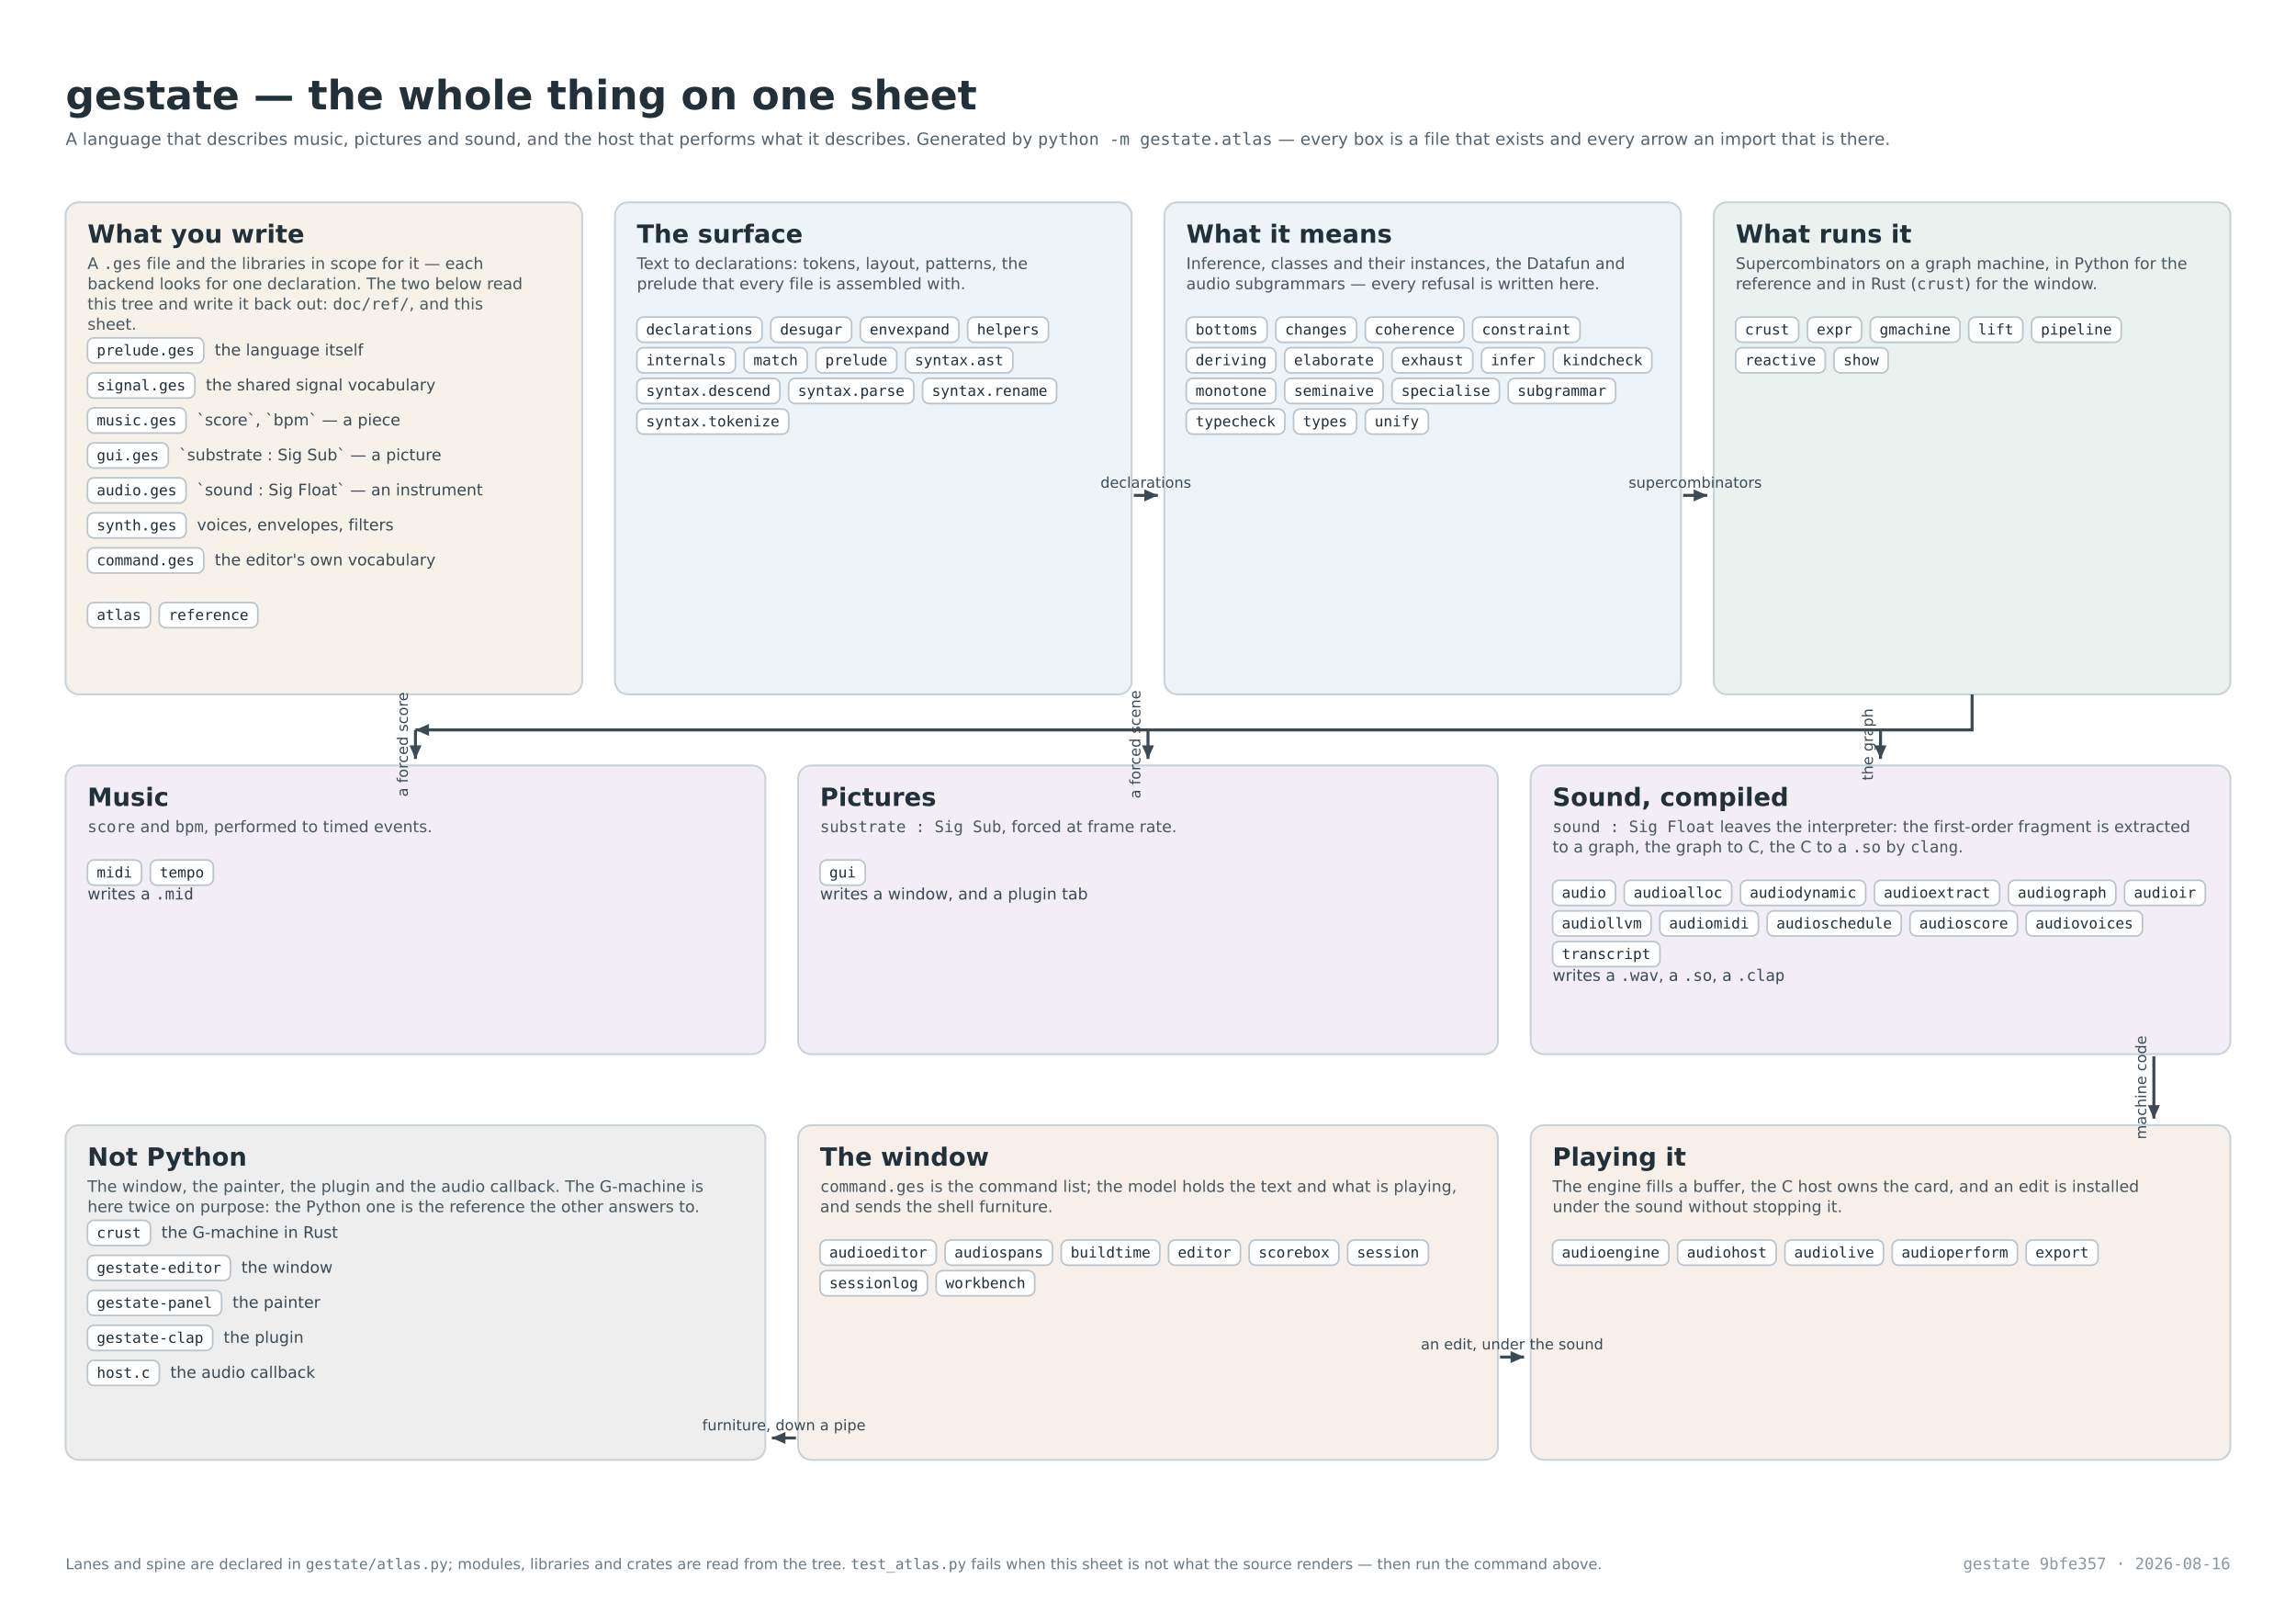
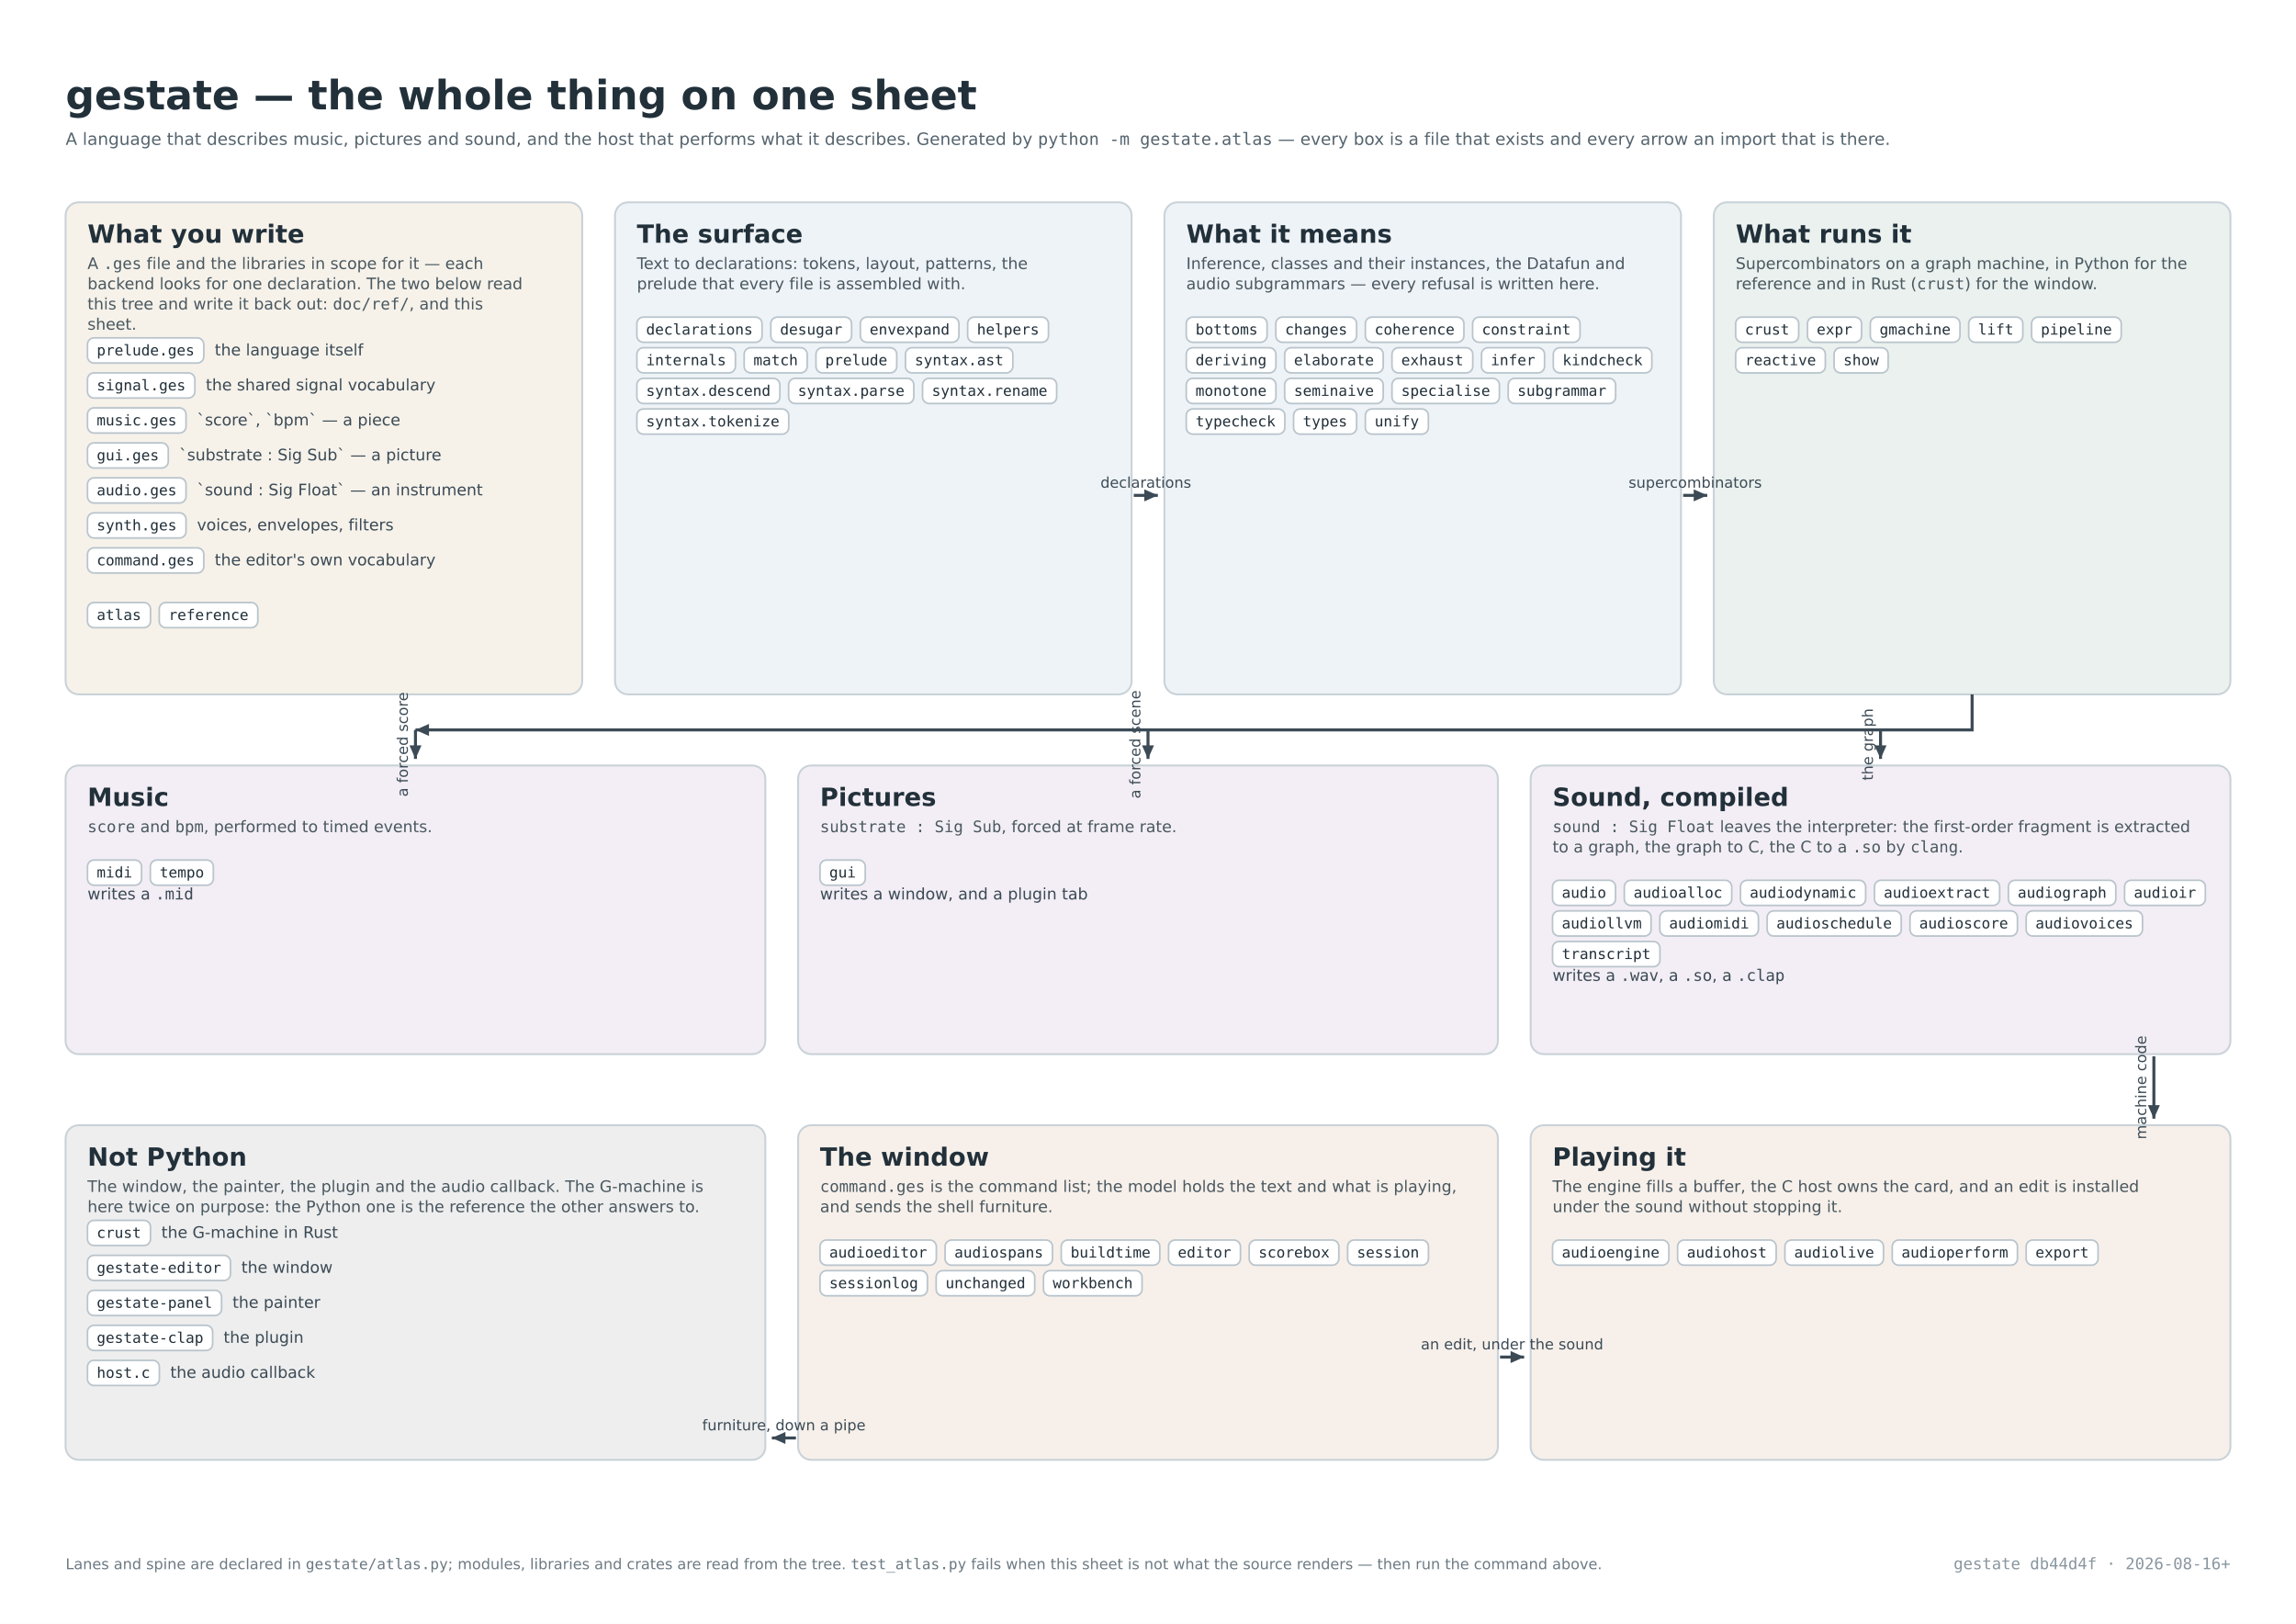
<svg xmlns="http://www.w3.org/2000/svg" width="420mm" height="297mm" viewBox="0 0 420 297">
  <defs>
    <marker id="tip" viewBox="0 0 10 10" refX="9" refY="5" markerWidth="5" markerHeight="5" orient="auto-start-reverse">
      <path d="M 0 1 L 9 5 L 0 9 z" fill="#3b4a55" />
    </marker>
  </defs>
  <style>
  text { font-family: 'DejaVu Sans', Verdana, sans-serif; fill: #22303a; }
  .mono, .chiptext { font-family: 'DejaVu Sans Mono', Consolas, monospace; }
  .title { font-size: 7.4px; font-weight: 700; }
  .subtitle { font-size: 3.1px; fill: #55646e; }
  .foot { font-size: 2.7px; fill: #6b7982; }
  .stamp { font-size: 2.9px; fill: #8a97a0; text-anchor: end; font-family: 'DejaVu Sans Mono', Consolas, monospace; }
  .lane { stroke: #c9d2d8; stroke-width: 0.35; }
  .lanetitle { font-size: 4.6px; font-weight: 700; }
  .step { font-size: 3.6px; font-weight: 700; }
  .stepnum { font-size: 3.2px; fill: #93a2ab; }
  .home { font-size: 2.6px; fill: #6b7982; text-anchor: end; }
  .refuses { font-size: 2.6px; fill: #8a5a5a; }
  .note { font-size: 2.9px; fill: #4a5860; }
  .extra { font-size: 2.9px; fill: #3b4a55; }
  .chip { fill: #ffffff; stroke: #b9c4cc; stroke-width: 0.3; }
  .chiptext { font-size: 2.7px; text-anchor: middle; }
  .edge { stroke: #3b4a55; stroke-width: 0.55; fill: none; }
  .edgetext { font-size: 2.7px; fill: #3b4a55; text-anchor: middle; }
</style>
  <rect x="0" y="0" width="420" height="297" fill="#ffffff" />
  <text class="title" x="12.00" y="20.00">gestate — the whole thing on one sheet</text>
  <text class="subtitle" x="12.00" y="26.50">A language that describes music, pictures and sound, and the host that performs what it describes. Generated by <tspan class="mono">python -m gestate.atlas</tspan> — every box is a file that exists and every arrow an import that is there.</text>
  <text class="foot" x="12.00" y="287.00">Lanes and spine are declared in <tspan class="mono">gestate/atlas.py</tspan>; modules, libraries and crates are read from the tree. <tspan class="mono">test_atlas.py</tspan> fails when this sheet is not what the source renders — then run the command above.</text>
-   <text class="stamp" x="408.00" y="287.00">gestate 9bfe357 · 2026-08-16</text>
+   <text class="stamp" x="408.00" y="287.00">gestate db44d4f · 2026-08-16+</text>
  <rect class="lane" x="12.00" y="37.00" width="94.50" height="90.00" rx="2.4" style="fill:#f6f2ea" />
  <text class="lanetitle" x="16.00" y="44.40">What you write</text>
  <text class="note" x="16.00" y="49.20">A <tspan class="mono">.ges</tspan> file and the libraries in scope for it — each</text>
  <text class="note" x="16.00" y="52.90">backend looks for one declaration. The two below read</text>
  <text class="note" x="16.00" y="56.60">this tree and write it back out: <tspan class="mono">doc/ref/</tspan>, and this</text>
  <text class="note" x="16.00" y="60.30">sheet.</text>
  <rect class="chip" x="16.00" y="61.80" width="21.28" height="4.6" rx="1.2" />
  <text class="chiptext" x="26.64" y="65.00">prelude.ges</text>
  <text class="extra" x="39.28" y="65.00">the language itself</text>
  <rect class="chip" x="16.00" y="68.20" width="19.65" height="4.6" rx="1.2" />
  <text class="chiptext" x="25.83" y="71.40">signal.ges</text>
  <text class="extra" x="37.65" y="71.40">the shared signal vocabulary</text>
  <rect class="chip" x="16.00" y="74.60" width="18.03" height="4.6" rx="1.2" />
  <text class="chiptext" x="25.01" y="77.80">music.ges</text>
  <text class="extra" x="36.03" y="77.80">`score`, `bpm` — a piece</text>
  <rect class="chip" x="16.00" y="81.00" width="14.78" height="4.6" rx="1.2" />
  <text class="chiptext" x="23.39" y="84.20">gui.ges</text>
  <text class="extra" x="32.78" y="84.20">`substrate : Sig Sub` — a picture</text>
  <rect class="chip" x="16.00" y="87.40" width="18.03" height="4.6" rx="1.2" />
  <text class="chiptext" x="25.01" y="90.60">audio.ges</text>
  <text class="extra" x="36.03" y="90.60">`sound : Sig Float` — an instrument</text>
  <rect class="chip" x="16.00" y="93.80" width="18.03" height="4.6" rx="1.2" />
  <text class="chiptext" x="25.01" y="97.00">synth.ges</text>
  <text class="extra" x="36.03" y="97.00">voices, envelopes, filters</text>
  <rect class="chip" x="16.00" y="100.20" width="21.28" height="4.6" rx="1.2" />
  <text class="chiptext" x="26.64" y="103.40">command.ges</text>
  <text class="extra" x="39.28" y="103.40">the editor's own vocabulary</text>
  <rect class="chip" x="16.00" y="110.20" width="11.53" height="4.6" rx="1.2" />
  <text class="chiptext" x="21.76" y="113.40">atlas</text>
  <rect class="chip" x="29.13" y="110.20" width="18.03" height="4.6" rx="1.2" />
  <text class="chiptext" x="38.14" y="113.40">reference</text>
  <rect class="lane" x="112.50" y="37.00" width="94.50" height="90.00" rx="2.4" style="fill:#eef3f7" />
  <text class="lanetitle" x="116.50" y="44.40">The surface</text>
  <text class="note" x="116.50" y="49.20">Text to declarations: tokens, layout, patterns, the</text>
  <text class="note" x="116.50" y="52.90">prelude that every file is assembled with.</text>
  <rect class="chip" x="116.50" y="58.00" width="22.90" height="4.6" rx="1.2" />
  <text class="chiptext" x="127.95" y="61.20">declarations</text>
  <rect class="chip" x="141.00" y="58.00" width="14.78" height="4.6" rx="1.2" />
  <text class="chiptext" x="148.39" y="61.20">desugar</text>
  <rect class="chip" x="157.38" y="58.00" width="18.03" height="4.6" rx="1.2" />
  <text class="chiptext" x="166.40" y="61.20">envexpand</text>
  <rect class="chip" x="177.01" y="58.00" width="14.78" height="4.6" rx="1.2" />
  <text class="chiptext" x="184.40" y="61.20">helpers</text>
  <rect class="chip" x="116.50" y="63.60" width="18.03" height="4.6" rx="1.2" />
  <text class="chiptext" x="125.51" y="66.80">internals</text>
  <rect class="chip" x="136.13" y="63.60" width="11.53" height="4.6" rx="1.2" />
  <text class="chiptext" x="141.89" y="66.80">match</text>
  <rect class="chip" x="149.26" y="63.60" width="14.78" height="4.6" rx="1.2" />
  <text class="chiptext" x="156.64" y="66.80">prelude</text>
  <rect class="chip" x="165.63" y="63.60" width="19.65" height="4.6" rx="1.2" />
  <text class="chiptext" x="175.46" y="66.80">syntax.ast</text>
  <rect class="chip" x="116.50" y="69.20" width="26.16" height="4.6" rx="1.2" />
  <text class="chiptext" x="129.58" y="72.40">syntax.descend</text>
  <rect class="chip" x="144.26" y="69.20" width="22.90" height="4.6" rx="1.2" />
  <text class="chiptext" x="155.71" y="72.40">syntax.parse</text>
  <rect class="chip" x="168.76" y="69.20" width="24.53" height="4.6" rx="1.2" />
  <text class="chiptext" x="181.03" y="72.40">syntax.rename</text>
  <rect class="chip" x="116.50" y="74.80" width="27.78" height="4.6" rx="1.2" />
  <text class="chiptext" x="130.39" y="78.00">syntax.tokenize</text>
  <rect class="lane" x="213.00" y="37.00" width="94.50" height="90.00" rx="2.4" style="fill:#eef3f7" />
  <text class="lanetitle" x="217.00" y="44.40">What it means</text>
  <text class="note" x="217.00" y="49.20">Inference, classes and their instances, the Datafun and</text>
  <text class="note" x="217.00" y="52.90">audio subgrammars — every refusal is written here.</text>
  <rect class="chip" x="217.00" y="58.00" width="14.78" height="4.6" rx="1.2" />
  <text class="chiptext" x="224.39" y="61.20">bottoms</text>
  <rect class="chip" x="233.38" y="58.00" width="14.78" height="4.6" rx="1.2" />
  <text class="chiptext" x="240.77" y="61.20">changes</text>
  <rect class="chip" x="249.76" y="58.00" width="18.03" height="4.6" rx="1.2" />
  <text class="chiptext" x="258.77" y="61.20">coherence</text>
  <rect class="chip" x="269.38" y="58.00" width="19.65" height="4.6" rx="1.2" />
  <text class="chiptext" x="279.21" y="61.20">constraint</text>
  <rect class="chip" x="217.00" y="63.60" width="16.40" height="4.6" rx="1.2" />
  <text class="chiptext" x="225.20" y="66.80">deriving</text>
  <rect class="chip" x="235.00" y="63.60" width="18.03" height="4.6" rx="1.2" />
  <text class="chiptext" x="244.02" y="66.80">elaborate</text>
  <rect class="chip" x="254.63" y="63.60" width="14.78" height="4.6" rx="1.2" />
  <text class="chiptext" x="262.02" y="66.80">exhaust</text>
  <rect class="chip" x="271.01" y="63.60" width="11.53" height="4.6" rx="1.2" />
  <text class="chiptext" x="276.77" y="66.80">infer</text>
  <rect class="chip" x="284.14" y="63.60" width="18.03" height="4.6" rx="1.2" />
  <text class="chiptext" x="293.15" y="66.80">kindcheck</text>
  <rect class="chip" x="217.00" y="69.20" width="16.40" height="4.6" rx="1.2" />
  <text class="chiptext" x="225.20" y="72.40">monotone</text>
  <rect class="chip" x="235.00" y="69.20" width="18.03" height="4.6" rx="1.2" />
  <text class="chiptext" x="244.02" y="72.40">seminaive</text>
  <rect class="chip" x="254.63" y="69.20" width="19.65" height="4.6" rx="1.2" />
  <text class="chiptext" x="264.46" y="72.40">specialise</text>
  <rect class="chip" x="275.89" y="69.20" width="19.65" height="4.6" rx="1.2" />
  <text class="chiptext" x="285.71" y="72.40">subgrammar</text>
  <rect class="chip" x="217.00" y="74.80" width="18.03" height="4.6" rx="1.2" />
  <text class="chiptext" x="226.01" y="78.00">typecheck</text>
  <rect class="chip" x="236.63" y="74.80" width="11.53" height="4.6" rx="1.2" />
  <text class="chiptext" x="242.39" y="78.00">types</text>
  <rect class="chip" x="249.76" y="74.80" width="11.53" height="4.6" rx="1.2" />
  <text class="chiptext" x="255.52" y="78.00">unify</text>
  <rect class="lane" x="313.50" y="37.00" width="94.50" height="90.00" rx="2.4" style="fill:#eaf1ee" />
  <text class="lanetitle" x="317.50" y="44.40">What runs it</text>
  <text class="note" x="317.50" y="49.20">Supercombinators on a graph machine, in Python for the</text>
  <text class="note" x="317.50" y="52.90">reference and in Rust (<tspan class="mono">crust</tspan>) for the window.</text>
  <rect class="chip" x="317.50" y="58.00" width="11.53" height="4.6" rx="1.2" />
  <text class="chiptext" x="323.26" y="61.20">crust</text>
  <rect class="chip" x="330.63" y="58.00" width="9.90" height="4.6" rx="1.2" />
  <text class="chiptext" x="335.58" y="61.20">expr</text>
  <rect class="chip" x="342.13" y="58.00" width="16.40" height="4.6" rx="1.2" />
  <text class="chiptext" x="350.33" y="61.20">gmachine</text>
  <rect class="chip" x="360.13" y="58.00" width="9.90" height="4.6" rx="1.2" />
  <text class="chiptext" x="365.08" y="61.20">lift</text>
  <rect class="chip" x="371.63" y="58.00" width="16.40" height="4.6" rx="1.2" />
  <text class="chiptext" x="379.83" y="61.20">pipeline</text>
  <rect class="chip" x="317.50" y="63.60" width="16.40" height="4.6" rx="1.2" />
  <text class="chiptext" x="325.70" y="66.80">reactive</text>
  <rect class="chip" x="335.50" y="63.60" width="9.90" height="4.6" rx="1.2" />
  <text class="chiptext" x="340.45" y="66.80">show</text>
  <rect class="lane" x="12.00" y="140.00" width="128.00" height="52.80" rx="2.4" style="fill:#f3eef5" />
  <text class="lanetitle" x="16.00" y="147.40">Music</text>
  <text class="note" x="16.00" y="152.20">
    <tspan class="mono">score</tspan> and <tspan class="mono">bpm</tspan>, performed to timed events.</text>
  <rect class="chip" x="16.00" y="157.30" width="9.90" height="4.6" rx="1.2" />
  <text class="chiptext" x="20.95" y="160.50">midi</text>
  <rect class="chip" x="27.50" y="157.30" width="11.53" height="4.6" rx="1.2" />
  <text class="chiptext" x="33.27" y="160.50">tempo</text>
  <text class="extra" x="16.00" y="164.50">writes a <tspan class="mono">.mid</tspan>
  </text>
  <rect class="lane" x="146.00" y="140.00" width="128.00" height="52.80" rx="2.4" style="fill:#f3eef5" />
  <text class="lanetitle" x="150.00" y="147.40">Pictures</text>
  <text class="note" x="150.00" y="152.20">
    <tspan class="mono">substrate : Sig Sub</tspan>, forced at frame rate.</text>
  <rect class="chip" x="150.00" y="157.30" width="8.28" height="4.6" rx="1.2" />
  <text class="chiptext" x="154.14" y="160.50">gui</text>
  <text class="extra" x="150.00" y="164.50">writes a window, and a plugin tab</text>
  <rect class="lane" x="280.00" y="140.00" width="128.00" height="52.80" rx="2.4" style="fill:#f3eef5" />
  <text class="lanetitle" x="284.00" y="147.40">Sound, compiled</text>
  <text class="note" x="284.00" y="152.20">
    <tspan class="mono">sound : Sig Float</tspan> leaves the interpreter: the first-order fragment is extracted</text>
  <text class="note" x="284.00" y="155.90">to a graph, the graph to C, the C to a <tspan class="mono">.so</tspan> by <tspan class="mono">clang</tspan>.</text>
  <rect class="chip" x="284.00" y="161.00" width="11.53" height="4.6" rx="1.2" />
  <text class="chiptext" x="289.76" y="164.20">audio</text>
  <rect class="chip" x="297.13" y="161.00" width="19.65" height="4.6" rx="1.2" />
  <text class="chiptext" x="306.95" y="164.20">audioalloc</text>
  <rect class="chip" x="318.38" y="161.00" width="22.90" height="4.6" rx="1.2" />
  <text class="chiptext" x="329.83" y="164.20">audiodynamic</text>
  <rect class="chip" x="342.89" y="161.00" width="22.90" height="4.6" rx="1.2" />
  <text class="chiptext" x="354.34" y="164.20">audioextract</text>
  <rect class="chip" x="367.39" y="161.00" width="19.65" height="4.6" rx="1.2" />
  <text class="chiptext" x="377.22" y="164.20">audiograph</text>
  <rect class="chip" x="388.64" y="161.00" width="14.78" height="4.6" rx="1.2" />
  <text class="chiptext" x="396.03" y="164.20">audioir</text>
  <rect class="chip" x="284.00" y="166.60" width="18.03" height="4.6" rx="1.2" />
  <text class="chiptext" x="293.01" y="169.80">audiollvm</text>
  <rect class="chip" x="303.63" y="166.60" width="18.03" height="4.6" rx="1.2" />
  <text class="chiptext" x="312.64" y="169.80">audiomidi</text>
  <rect class="chip" x="323.26" y="166.60" width="24.53" height="4.6" rx="1.2" />
  <text class="chiptext" x="335.52" y="169.80">audioschedule</text>
  <rect class="chip" x="349.39" y="166.60" width="19.65" height="4.6" rx="1.2" />
  <text class="chiptext" x="359.21" y="169.80">audioscore</text>
  <rect class="chip" x="370.64" y="166.60" width="21.28" height="4.6" rx="1.2" />
  <text class="chiptext" x="381.28" y="169.80">audiovoices</text>
  <rect class="chip" x="284.00" y="172.20" width="19.65" height="4.6" rx="1.2" />
  <text class="chiptext" x="293.83" y="175.40">transcript</text>
  <text class="extra" x="284.00" y="179.40">writes a <tspan class="mono">.wav</tspan>, a <tspan class="mono">.so</tspan>, a <tspan class="mono">.clap</tspan>
  </text>
  <rect class="lane" x="12.00" y="205.80" width="128.00" height="61.20" rx="2.4" style="fill:#eeeeee" />
  <text class="lanetitle" x="16.00" y="213.20">Not Python</text>
  <text class="note" x="16.00" y="218.00">The window, the painter, the plugin and the audio callback. The G-machine is</text>
  <text class="note" x="16.00" y="221.70">here twice on purpose: the Python one is the reference the other answers to.</text>
  <rect class="chip" x="16.00" y="223.20" width="11.53" height="4.6" rx="1.2" />
  <text class="chiptext" x="21.76" y="226.40">crust</text>
  <text class="extra" x="29.53" y="226.40">the G-machine in Rust</text>
  <rect class="chip" x="16.00" y="229.60" width="26.16" height="4.6" rx="1.2" />
  <text class="chiptext" x="29.08" y="232.80">gestate-editor</text>
  <text class="extra" x="44.16" y="232.80">the window</text>
  <rect class="chip" x="16.00" y="236.00" width="24.53" height="4.6" rx="1.2" />
  <text class="chiptext" x="28.27" y="239.20">gestate-panel</text>
  <text class="extra" x="42.53" y="239.20">the painter</text>
  <rect class="chip" x="16.00" y="242.40" width="22.90" height="4.6" rx="1.2" />
  <text class="chiptext" x="27.45" y="245.60">gestate-clap</text>
  <text class="extra" x="40.90" y="245.60">the plugin</text>
  <rect class="chip" x="16.00" y="248.80" width="13.15" height="4.6" rx="1.2" />
  <text class="chiptext" x="22.58" y="252.00">host.c</text>
  <text class="extra" x="31.15" y="252.00">the audio callback</text>
  <rect class="lane" x="146.00" y="205.80" width="128.00" height="61.20" rx="2.4" style="fill:#f7f0ea" />
  <text class="lanetitle" x="150.00" y="213.20">The window</text>
  <text class="note" x="150.00" y="218.00">
    <tspan class="mono">command.ges</tspan> is the command list; the model holds the text and what is playing,</text>
  <text class="note" x="150.00" y="221.70">and sends the shell furniture.</text>
  <rect class="chip" x="150.00" y="226.80" width="21.28" height="4.6" rx="1.2" />
  <text class="chiptext" x="160.64" y="230.00">audioeditor</text>
  <rect class="chip" x="172.88" y="226.80" width="19.65" height="4.6" rx="1.2" />
  <text class="chiptext" x="182.71" y="230.00">audiospans</text>
  <rect class="chip" x="194.13" y="226.80" width="18.03" height="4.6" rx="1.2" />
  <text class="chiptext" x="203.15" y="230.00">buildtime</text>
  <rect class="chip" x="213.76" y="226.80" width="13.15" height="4.6" rx="1.2" />
  <text class="chiptext" x="220.34" y="230.00">editor</text>
  <rect class="chip" x="228.51" y="226.80" width="16.40" height="4.6" rx="1.2" />
  <text class="chiptext" x="236.72" y="230.00">scorebox</text>
  <rect class="chip" x="246.52" y="226.80" width="14.78" height="4.6" rx="1.2" />
  <text class="chiptext" x="253.91" y="230.00">session</text>
  <rect class="chip" x="150.00" y="232.40" width="19.65" height="4.6" rx="1.2" />
  <text class="chiptext" x="159.83" y="235.60">sessionlog</text>
  <rect class="chip" x="171.25" y="232.40" width="18.03" height="4.6" rx="1.2" />
-   <text class="chiptext" x="180.27" y="235.60">workbench</text>
+   <text class="chiptext" x="180.27" y="235.60">unchanged</text>
+   <rect class="chip" x="190.88" y="232.40" width="18.03" height="4.6" rx="1.2" />
+   <text class="chiptext" x="199.90" y="235.60">workbench</text>
  <rect class="lane" x="280.00" y="205.80" width="128.00" height="61.20" rx="2.4" style="fill:#f7f0ea" />
  <text class="lanetitle" x="284.00" y="213.20">Playing it</text>
  <text class="note" x="284.00" y="218.00">The engine fills a buffer, the C host owns the card, and an edit is installed</text>
  <text class="note" x="284.00" y="221.70">under the sound without stopping it.</text>
  <rect class="chip" x="284.00" y="226.80" width="21.28" height="4.6" rx="1.2" />
  <text class="chiptext" x="294.64" y="230.00">audioengine</text>
  <rect class="chip" x="306.88" y="226.80" width="18.03" height="4.6" rx="1.2" />
  <text class="chiptext" x="315.89" y="230.00">audiohost</text>
  <rect class="chip" x="326.51" y="226.80" width="18.03" height="4.6" rx="1.2" />
  <text class="chiptext" x="335.52" y="230.00">audiolive</text>
  <rect class="chip" x="346.14" y="226.80" width="22.90" height="4.6" rx="1.2" />
  <text class="chiptext" x="357.59" y="230.00">audioperform</text>
  <rect class="chip" x="370.64" y="226.80" width="13.15" height="4.6" rx="1.2" />
  <text class="chiptext" x="377.22" y="230.00">export</text>
  <path class="edge" d="M360.75,127.00 L360.75,133.50 L76.00,133.50" marker-end="url(#tip)" />
  <path class="edge" d="M207.40,90.60 L211.80,90.60" marker-end="url(#tip)" />
  <text class="edgetext" x="209.60" y="89.20">declarations</text>
  <path class="edge" d="M307.90,90.60 L312.30,90.60" marker-end="url(#tip)" />
  <text class="edgetext" x="310.10" y="89.20">supercombinators</text>
  <path class="edge" d="M76.00,133.50 L76.00,138.80" marker-end="url(#tip)" />
  <text class="edgetext" x="76.00" y="134.75" transform="rotate(-90 76.00 136.15)">a forced score</text>
  <path class="edge" d="M210.00,133.50 L210.00,138.80" marker-end="url(#tip)" />
  <text class="edgetext" x="210.00" y="134.75" transform="rotate(-90 210.00 136.15)">a forced scene</text>
  <path class="edge" d="M344.00,133.50 L344.00,138.80" marker-end="url(#tip)" />
  <text class="edgetext" x="344.00" y="134.75" transform="rotate(-90 344.00 136.15)">the graph</text>
  <path class="edge" d="M394.00,193.20 L394.00,204.60" marker-end="url(#tip)" />
  <text class="edgetext" x="394.00" y="197.50" transform="rotate(-90 394.00 198.90)">machine code</text>
  <path class="edge" d="M274.40,248.20 L278.80,248.20" marker-end="url(#tip)" />
  <text class="edgetext" x="276.60" y="246.80">an edit, under the sound</text>
  <path class="edge" d="M145.60,263.00 L141.20,263.00" marker-end="url(#tip)" />
  <text class="edgetext" x="143.40" y="261.60">furniture, down a pipe</text>
</svg>
